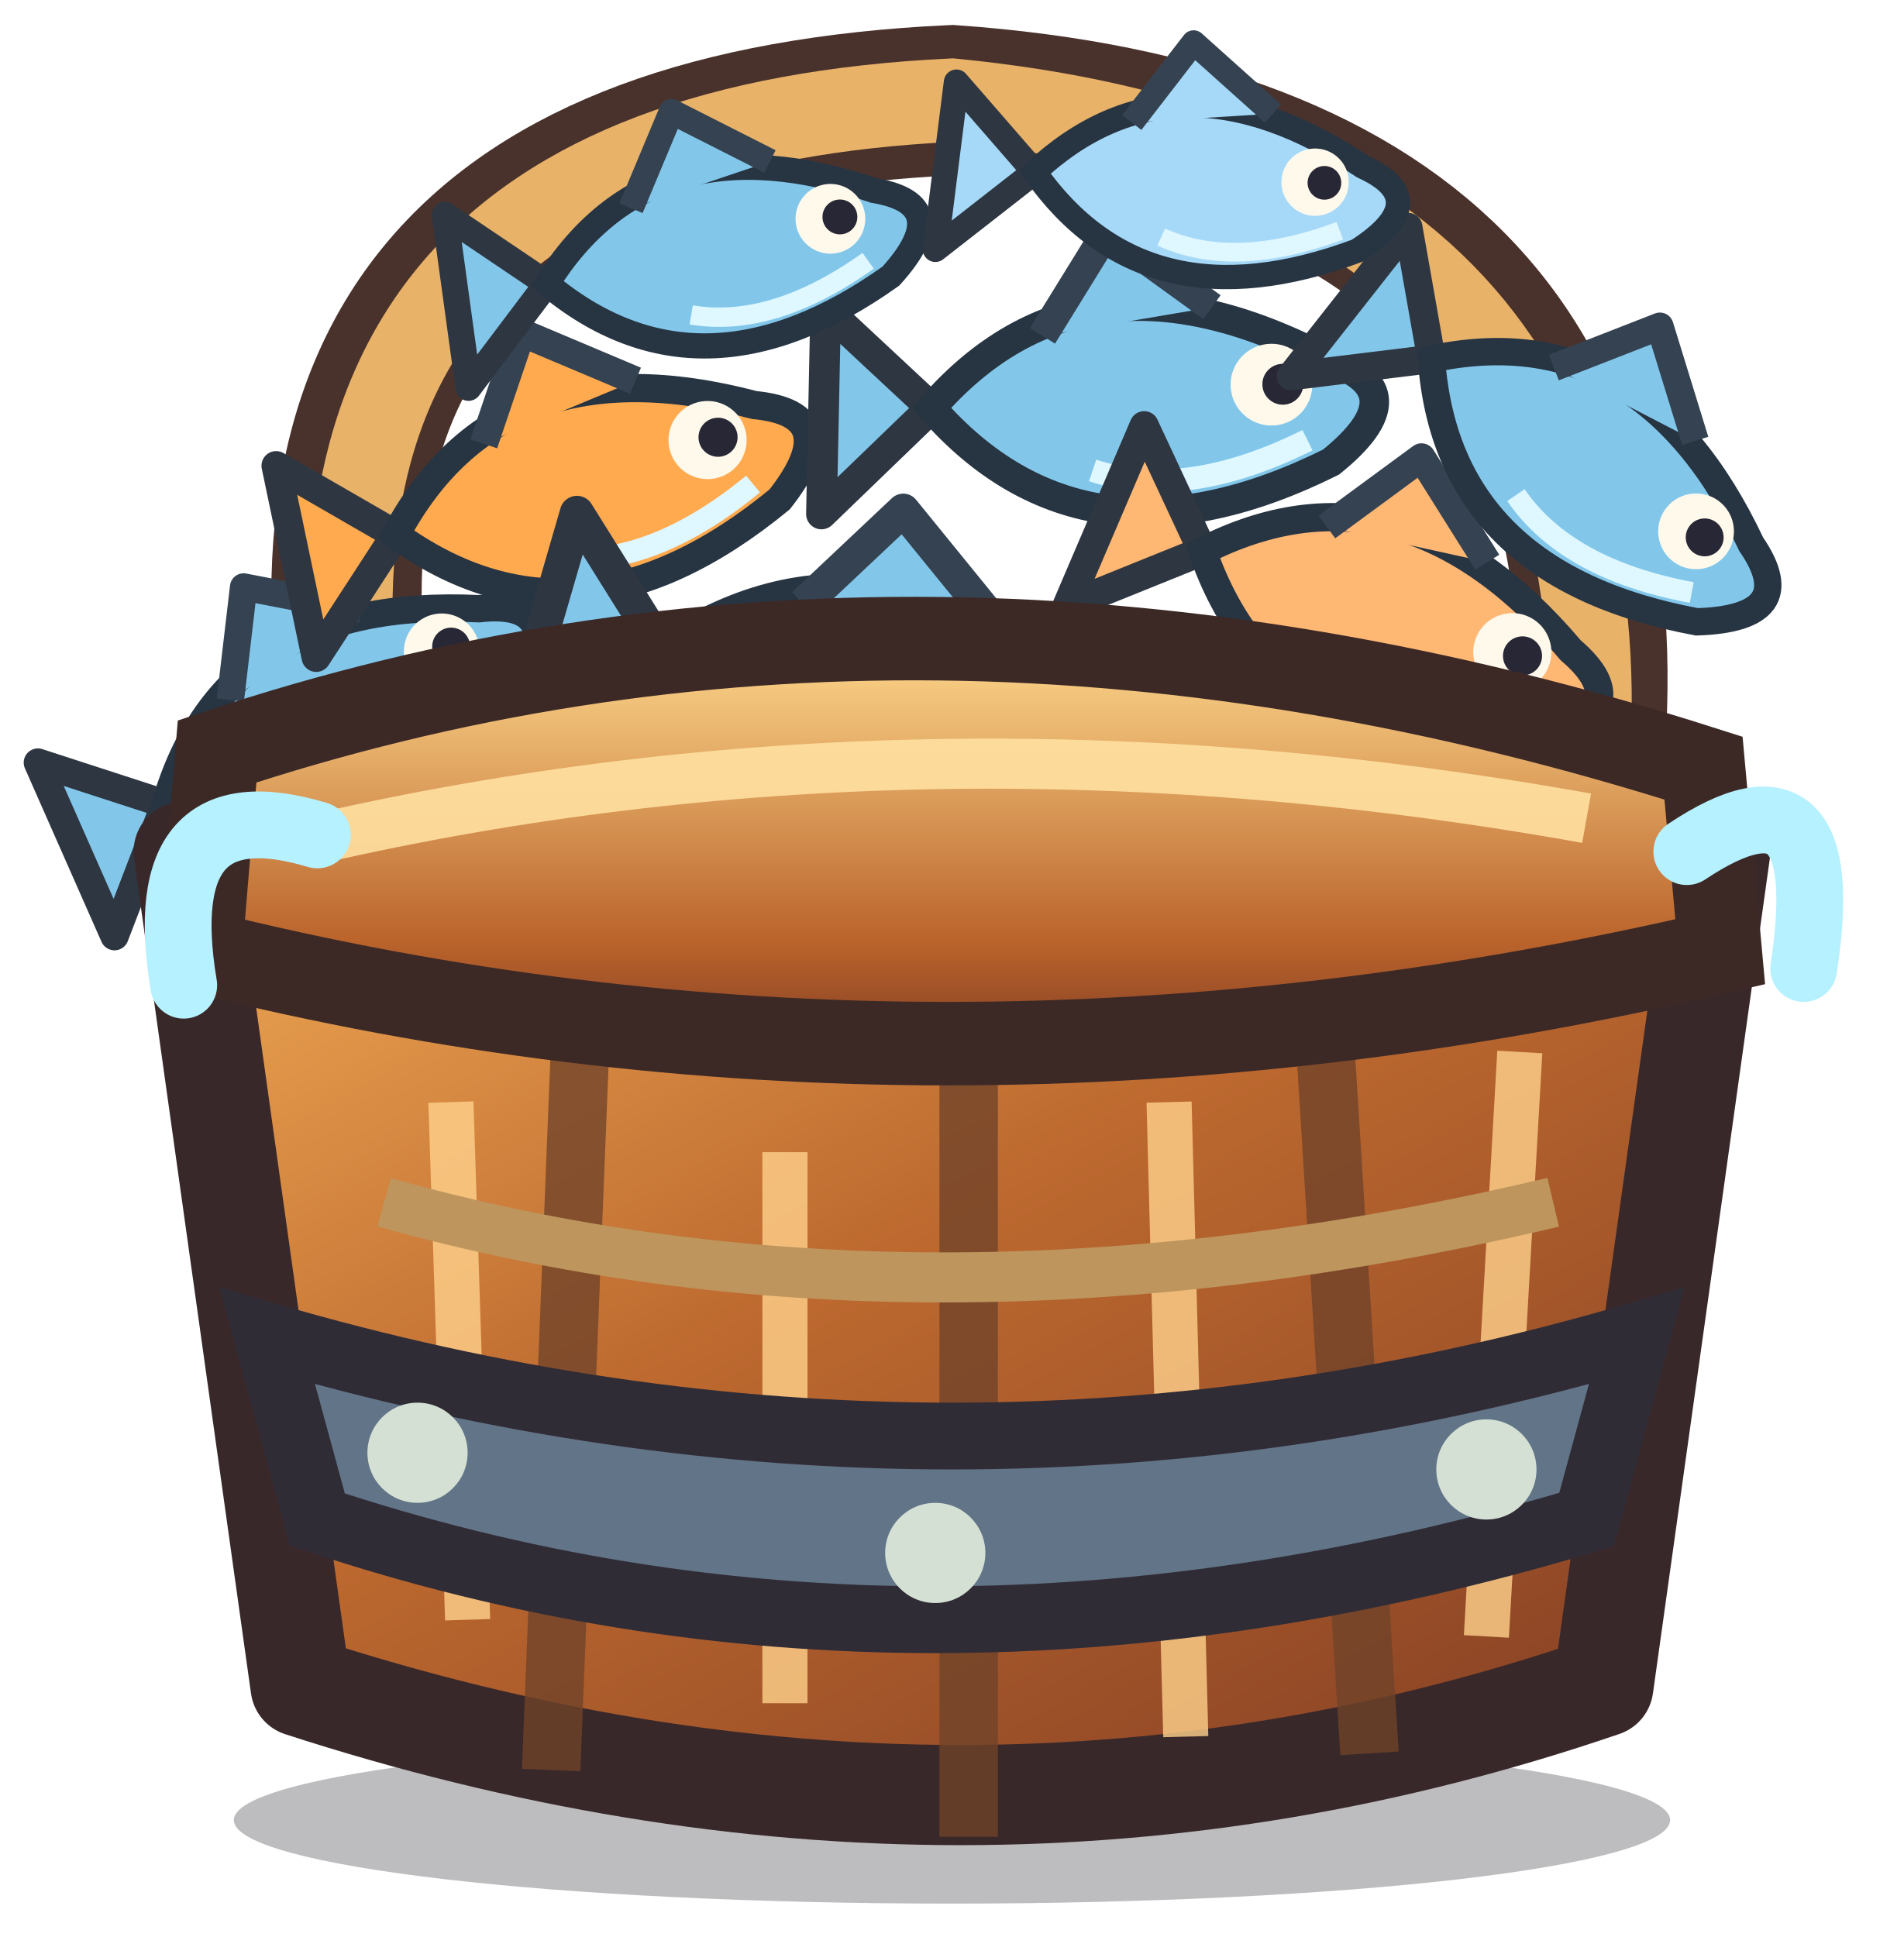
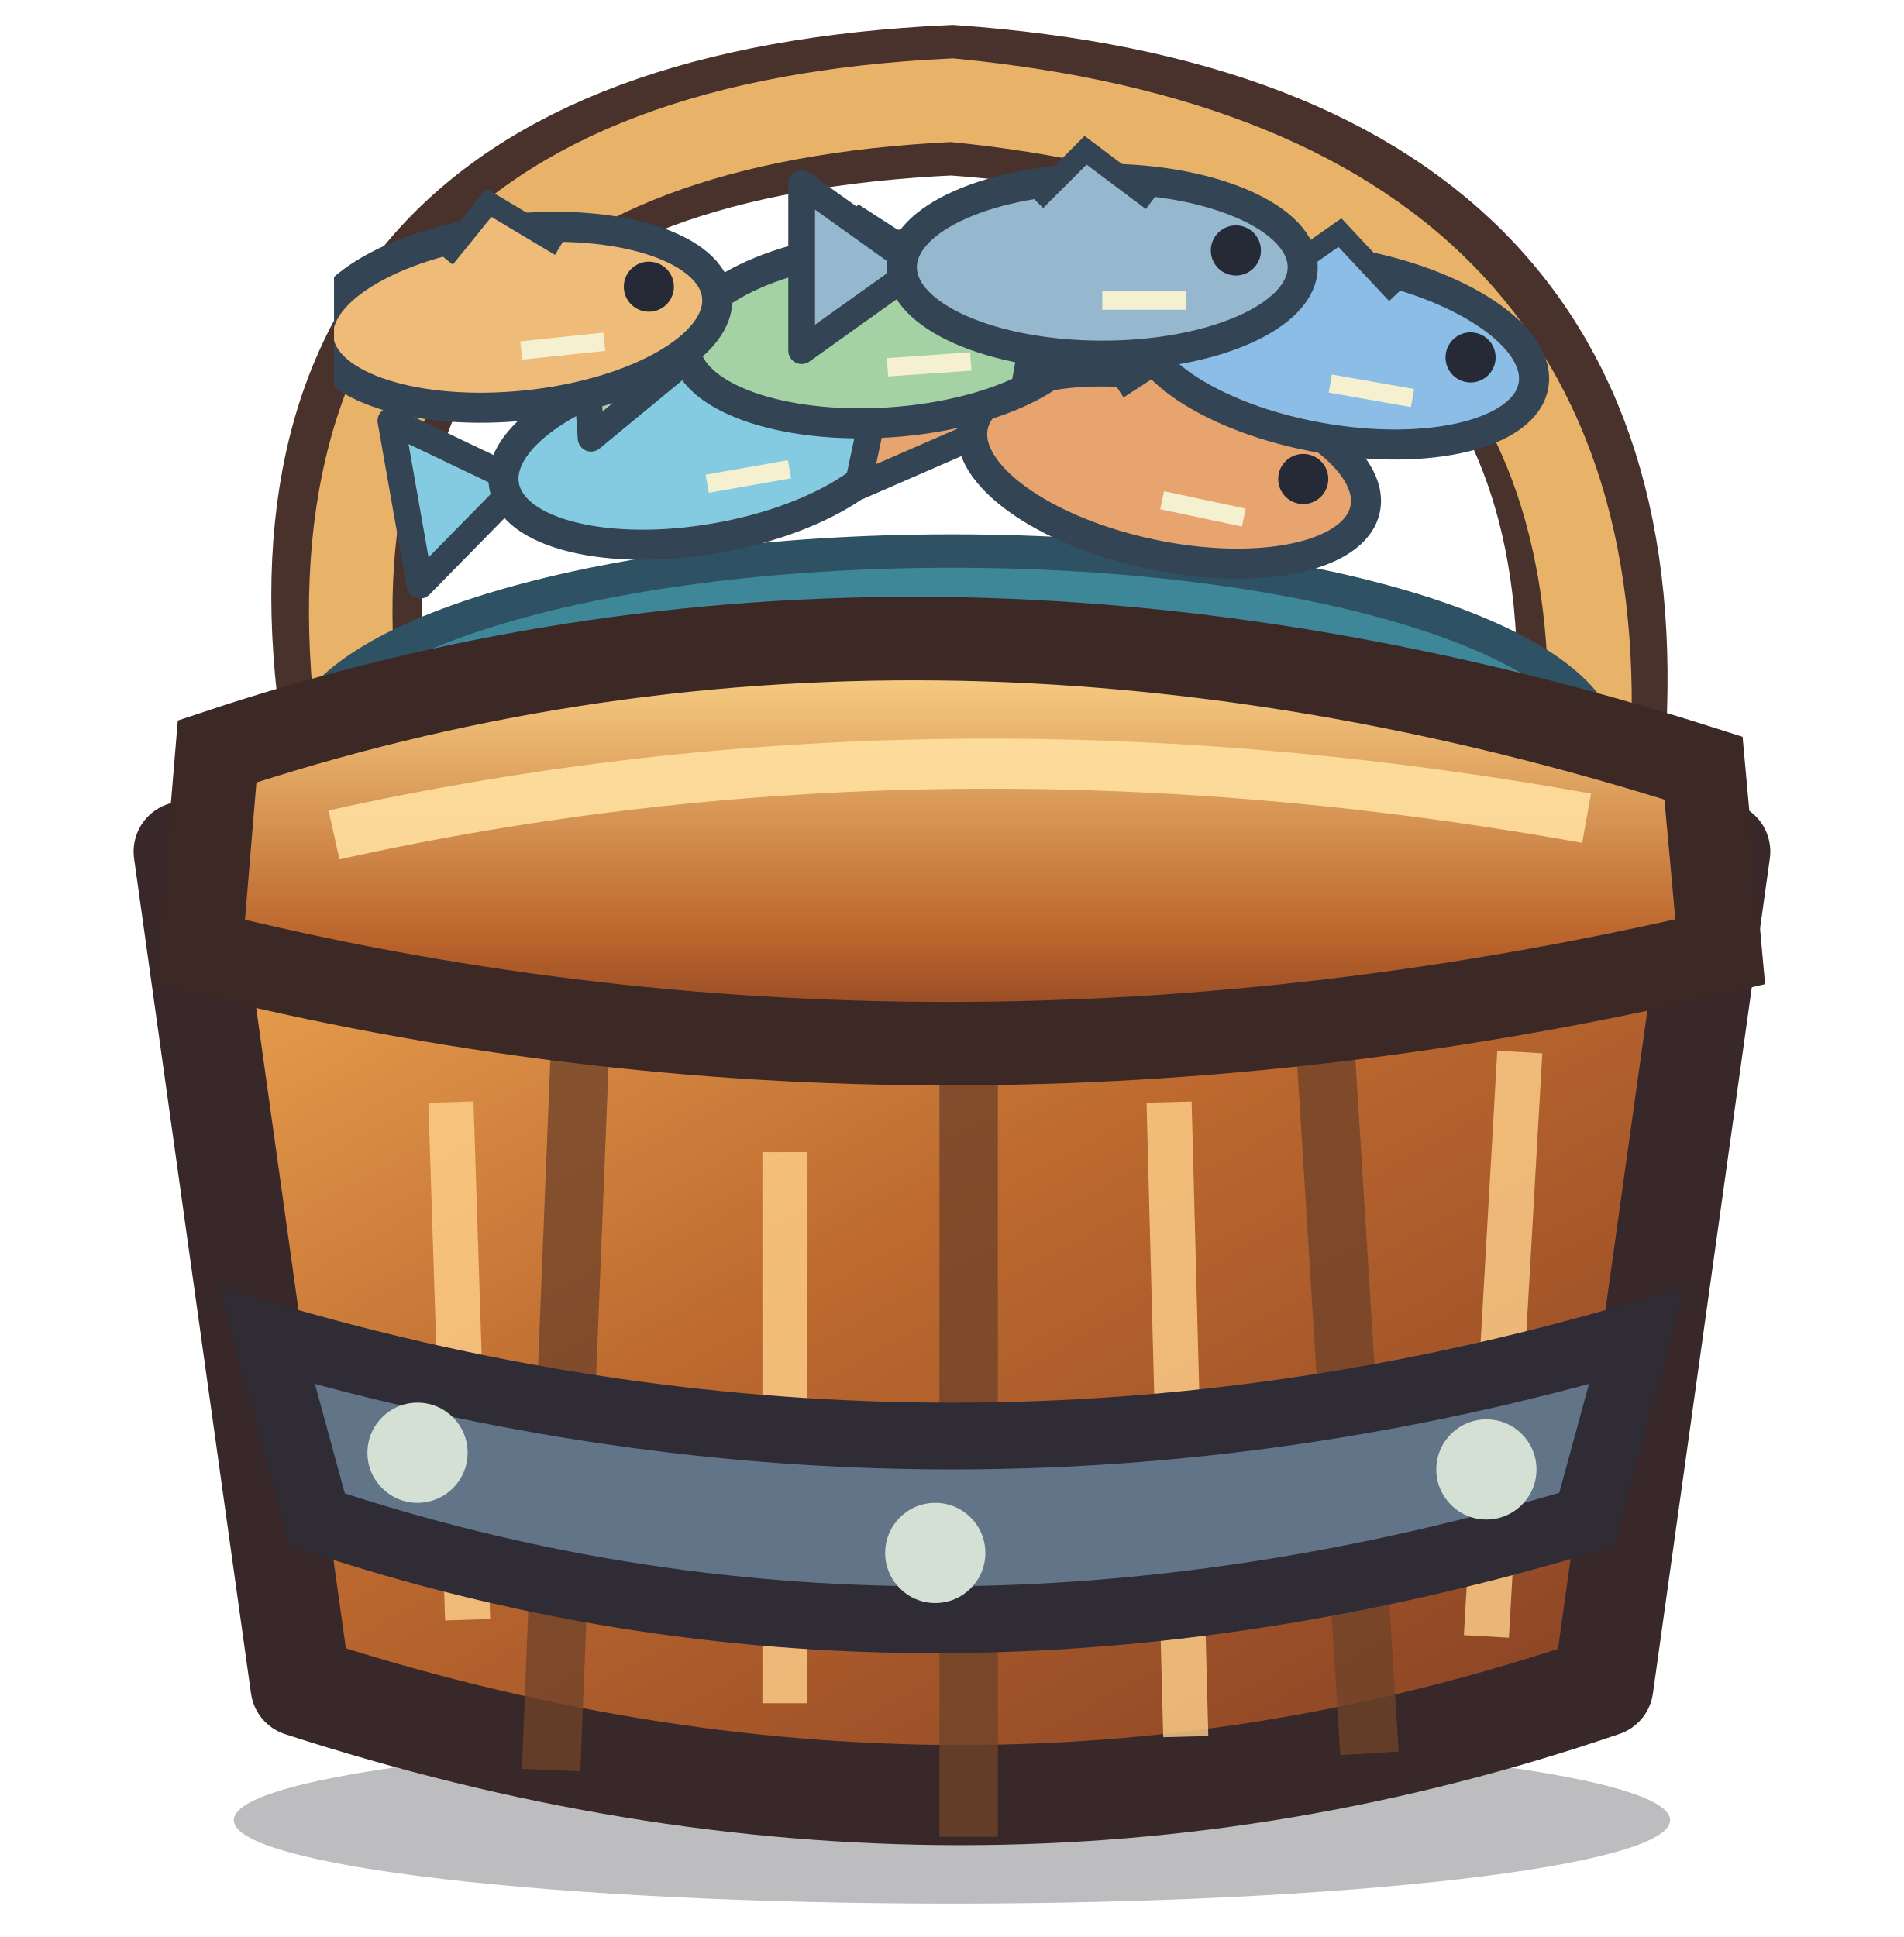
<svg xmlns="http://www.w3.org/2000/svg" viewBox="0 0 114 116" role="img" aria-label="Ведро с рыбой, состояние full">
  <defs>
    <linearGradient id="wood" x1="0" x2=".9" y1="0" y2="1">
      <stop stop-color="#f0aa55" />
      <stop offset=".46" stop-color="#bd692f" />
      <stop offset="1" stop-color="#864024" />
    </linearGradient>
    <linearGradient id="rim" x1="0" x2="0" y1="0" y2="1">
      <stop stop-color="#ffda8d" />
      <stop offset=".75" stop-color="#ba632b" />
      <stop offset="1" stop-color="#864125" />
    </linearGradient>
  </defs>
  <ellipse cx="57" cy="109" rx="43" ry="5" fill="#21202b" opacity=".3" />
  <path d="M22 47Q14 8 57 6Q99 9 95 47" fill="none" stroke="#4a322c" stroke-width="9" stroke-linecap="round" />
  <path d="M22 47Q15 8 57 6Q98 10 95 47" stroke="#e8b269" stroke-width="5" fill="none" stroke-linecap="round" />
-   <ellipse cx="57" cy="47" rx="42" ry="9" fill="#49a7c7" stroke="#2b596e" stroke-width="3" />
-   <g transform="translate(20 43) rotate(-27) scale(0.63)">
-     <path d="M-18 0L-27 -9L-28 9Z" fill="#82c7ea" stroke="#2e3641" stroke-width="2.7" stroke-linejoin="round" />
-     <path d="M-18 0Q-4 -15 17 -3Q25 0 17 6Q-5 16 -18 0Z" fill="#82c7ea" stroke="#273442" stroke-width="2.6" />
-     <path d="M-8 -6L-2 -15L7 -8" fill="#82c7ea" stroke="#344251" stroke-width="2.6" stroke-linejoin="round" />
-     <path d="M-4 6Q4 9 15 4" stroke="#dff7ff" stroke-width="2" fill="none" />
-     <circle cx="12" cy="-1" r="3.6" fill="#fff9ec" />
-     <circle cx="13" cy="-1" r="1.8" fill="#282735" />
-   </g>
-   <g transform="translate(35 29) rotate(-15) scale(0.65)">
-     <path d="M-18 0L-27 -9L-28 9Z" fill="#ffaa4f" stroke="#2e3641" stroke-width="2.7" stroke-linejoin="round" />
-     <path d="M-18 0Q-4 -15 17 -3Q25 0 17 6Q-5 16 -18 0Z" fill="#ffaa4f" stroke="#273442" stroke-width="2.6" />
-     <path d="M-8 -6L-2 -15L7 -8" fill="#ffaa4f" stroke="#344251" stroke-width="2.6" stroke-linejoin="round" />
-     <path d="M-4 6Q4 9 15 4" stroke="#dff7ff" stroke-width="2" fill="none" />
-     <circle cx="12" cy="-1" r="3.6" fill="#fff9ec" />
-     <circle cx="13" cy="-1" r="1.8" fill="#282735" />
-   </g>
-   <g transform="translate(53 42) rotate(13) scale(0.76)">
-     <path d="M-18 0L-27 -9L-28 9Z" fill="#82c7ea" stroke="#2e3641" stroke-width="2.7" stroke-linejoin="round" />
-     <path d="M-18 0Q-4 -15 17 -3Q25 0 17 6Q-5 16 -18 0Z" fill="#82c7ea" stroke="#273442" stroke-width="2.6" />
-     <path d="M-8 -6L-2 -15L7 -8" fill="#82c7ea" stroke="#344251" stroke-width="2.6" stroke-linejoin="round" />
-     <path d="M-4 6Q4 9 15 4" stroke="#dff7ff" stroke-width="2" fill="none" />
-     <circle cx="12" cy="-1" r="3.6" fill="#fff9ec" />
-     <circle cx="13" cy="-1" r="1.8" fill="#282735" />
-   </g>
-   <g transform="translate(68 24) rotate(-2) scale(0.68)">
-     <path d="M-18 0L-27 -9L-28 9Z" fill="#82c7ea" stroke="#2e3641" stroke-width="2.7" stroke-linejoin="round" />
-     <path d="M-18 0Q-4 -15 17 -3Q25 0 17 6Q-5 16 -18 0Z" fill="#82c7ea" stroke="#273442" stroke-width="2.6" />
-     <path d="M-8 -6L-2 -15L7 -8" fill="#82c7ea" stroke="#344251" stroke-width="2.6" stroke-linejoin="round" />
-     <path d="M-4 6Q4 9 15 4" stroke="#dff7ff" stroke-width="2" fill="none" />
-     <circle cx="12" cy="-1" r="3.6" fill="#fff9ec" />
-     <circle cx="13" cy="-1" r="1.8" fill="#282735" />
-   </g>
-   <g transform="translate(83 37) rotate(20) scale(0.65)">
-     <path d="M-18 0L-27 -9L-28 9Z" fill="#ffb774" stroke="#2e3641" stroke-width="2.7" stroke-linejoin="round" />
-     <path d="M-18 0Q-4 -15 17 -3Q25 0 17 6Q-5 16 -18 0Z" fill="#ffb774" stroke="#273442" stroke-width="2.6" />
-     <path d="M-8 -6L-2 -15L7 -8" fill="#ffb774" stroke="#344251" stroke-width="2.6" stroke-linejoin="round" />
-     <path d="M-4 6Q4 9 15 4" stroke="#dff7ff" stroke-width="2" fill="none" />
-     <circle cx="12" cy="-1" r="3.6" fill="#fff9ec" />
-     <circle cx="13" cy="-1" r="1.8" fill="#282735" />
-   </g>
-   <g transform="translate(95 28) rotate(35) scale(0.63)">
-     <path d="M-18 0L-27 -9L-28 9Z" fill="#82c7ea" stroke="#2e3641" stroke-width="2.7" stroke-linejoin="round" />
-     <path d="M-18 0Q-4 -15 17 -3Q25 0 17 6Q-5 16 -18 0Z" fill="#82c7ea" stroke="#273442" stroke-width="2.6" />
-     <path d="M-8 -6L-2 -15L7 -8" fill="#82c7ea" stroke="#344251" stroke-width="2.6" stroke-linejoin="round" />
-     <path d="M-4 6Q4 9 15 4" stroke="#dff7ff" stroke-width="2" fill="none" />
-     <circle cx="12" cy="-1" r="3.6" fill="#fff9ec" />
-     <circle cx="13" cy="-1" r="1.8" fill="#282735" />
-   </g>
-   <g transform="translate(43 15) rotate(-11) scale(0.58)">
-     <path d="M-18 0L-27 -9L-28 9Z" fill="#82c7ea" stroke="#2e3641" stroke-width="2.7" stroke-linejoin="round" />
-     <path d="M-18 0Q-4 -15 17 -3Q25 0 17 6Q-5 16 -18 0Z" fill="#82c7ea" stroke="#273442" stroke-width="2.6" />
-     <path d="M-8 -6L-2 -15L7 -8" fill="#82c7ea" stroke="#344251" stroke-width="2.6" stroke-linejoin="round" />
-     <path d="M-4 6Q4 9 15 4" stroke="#dff7ff" stroke-width="2" fill="none" />
-     <circle cx="12" cy="-1" r="3.6" fill="#fff9ec" />
-     <circle cx="13" cy="-1" r="1.8" fill="#282735" />
-   </g>
-   <g transform="translate(72 11) rotate(4) scale(0.56)">
-     <path d="M-18 0L-27 -9L-28 9Z" fill="#a6d9f8" stroke="#2e3641" stroke-width="2.7" stroke-linejoin="round" />
-     <path d="M-18 0Q-4 -15 17 -3Q25 0 17 6Q-5 16 -18 0Z" fill="#a6d9f8" stroke="#273442" stroke-width="2.6" />
-     <path d="M-8 -6L-2 -15L7 -8" fill="#a6d9f8" stroke="#344251" stroke-width="2.6" stroke-linejoin="round" />
-     <path d="M-4 6Q4 9 15 4" stroke="#dff7ff" stroke-width="2" fill="none" />
-     <circle cx="12" cy="-1" r="3.6" fill="#fff9ec" />
-     <circle cx="13" cy="-1" r="1.8" fill="#282735" />
-   </g>
+   <ellipse cx="57" cy="47" rx="42" ry="9" fill="#4d3326" stroke="#2b2020" stroke-width="3" />
  <path d="M11 51Q57 61 103 51L96 101Q58 114 18 101Z" fill="url(#wood)" stroke="#39282a" stroke-width="6" stroke-linejoin="round" />
  <path d="M35 56L33 106M58 62L58 110M79 57L82 105" stroke="#704329" stroke-width="3.5" opacity=".78" />
  <path d="M27 66L28 97M47 69L47 102M70 66L71 104M91 63L89 98" stroke="#ffd18b" stroke-width="2.7" opacity=".8" />
  <path d="M16 80Q57 92 98 80L95 91Q55 103 19 91Z" fill="#627487" stroke="#302c36" stroke-width="4" />
  <circle cx="25" cy="87" r="3" fill="#d4e0d3" />
  <circle cx="56" cy="93" r="3" fill="#d4e0d3" />
  <circle cx="89" cy="88" r="3" fill="#d4e0d3" />
+   <ellipse cx="57" cy="45" rx="39" ry="12" fill="#3e8798" stroke="#2e5164" stroke-width="2" />
+   <defs>
+     <clipPath id="fish-opening">
+       <rect x="20" y="8" width="75" height="30" />
+     </clipPath>
+   </defs>
+   <g clip-path="url(#fish-opening)">
+     <g transform="translate(42 27) rotate(-10)">
+       <path d="M-11 0 -18 -5 -18 5Z" fill="#84cbe1" stroke="#334454" stroke-width="1.6" stroke-linejoin="round" />
+       <ellipse cx="0" cy="0" rx="12" ry="5.3" fill="#84cbe1" stroke="#334454" stroke-width="1.8" />
+       <path d="M-4 -4 -1 -7 3 -4" stroke="#334454" stroke-width="1.3" fill="#84cbe1" />
+       <circle cx="8" cy="-1" r="1.5" fill="#252a36" />
+       <path d="M0 2 5 2" stroke="#f5f0cf" stroke-width="1.1" />
+     </g>
+     <g transform="translate(70 28) rotate(12)">
+       <path d="M-11 0 -18 -5 -18 5Z" fill="#e7a46f" stroke="#334454" stroke-width="1.6" stroke-linejoin="round" />
+       <ellipse cx="0" cy="0" rx="12" ry="5.3" fill="#e7a46f" stroke="#334454" stroke-width="1.8" />
+       <path d="M-4 -4 -1 -7 3 -4" stroke="#334454" stroke-width="1.3" fill="#e7a46f" />
+       <circle cx="8" cy="-1" r="1.5" fill="#252a36" />
+       <path d="M0 2 5 2" stroke="#f5f0cf" stroke-width="1.1" />
+     </g>
+     <g transform="translate(53 20) rotate(-4)">
+       <path d="M-11 0 -18 -5 -18 5Z" fill="#a4d2a5" stroke="#334454" stroke-width="1.6" stroke-linejoin="round" />
+       <ellipse cx="0" cy="0" rx="12" ry="5.3" fill="#a4d2a5" stroke="#334454" stroke-width="1.8" />
+       <path d="M-4 -4 -1 -7 3 -4" stroke="#334454" stroke-width="1.3" fill="#a4d2a5" />
+       <circle cx="8" cy="-1" r="1.5" fill="#252a36" />
+       <path d="M0 2 5 2" stroke="#f5f0cf" stroke-width="1.1" />
+     </g>
+     <g transform="translate(80 21) rotate(10)">
+       <path d="M-11 0 -18 -5 -18 5Z" fill="#8cbde7" stroke="#334454" stroke-width="1.6" stroke-linejoin="round" />
+       <ellipse cx="0" cy="0" rx="12" ry="5.3" fill="#8cbde7" stroke="#334454" stroke-width="1.8" />
+       <path d="M-4 -4 -1 -7 3 -4" stroke="#334454" stroke-width="1.3" fill="#8cbde7" />
+       <circle cx="8" cy="-1" r="1.5" fill="#252a36" />
+       <path d="M0 2 5 2" stroke="#f5f0cf" stroke-width="1.1" />
+     </g>
+     <g transform="translate(31 19) rotate(-6)">
+       <path d="M-11 0 -18 -5 -18 5Z" fill="#efbb79" stroke="#334454" stroke-width="1.6" stroke-linejoin="round" />
+       <ellipse cx="0" cy="0" rx="12" ry="5.3" fill="#efbb79" stroke="#334454" stroke-width="1.8" />
+       <path d="M-4 -4 -1 -7 3 -4" stroke="#334454" stroke-width="1.3" fill="#efbb79" />
+       <circle cx="8" cy="-1" r="1.5" fill="#252a36" />
+       <path d="M0 2 5 2" stroke="#f5f0cf" stroke-width="1.1" />
+     </g>
+     <g transform="translate(66 16) rotate(0)">
+       <path d="M-11 0 -18 -5 -18 5Z" fill="#96b8cf" stroke="#334454" stroke-width="1.6" stroke-linejoin="round" />
+       <ellipse cx="0" cy="0" rx="12" ry="5.3" fill="#96b8cf" stroke="#334454" stroke-width="1.8" />
+       <path d="M-4 -4 -1 -7 3 -4" stroke="#334454" stroke-width="1.3" fill="#96b8cf" />
+       <circle cx="8" cy="-1" r="1.5" fill="#252a36" />
+       <path d="M0 2 5 2" stroke="#f5f0cf" stroke-width="1.1" />
+     </g>
+   </g>
  <path d="M13 45Q55 31 102 46L103 57Q56 68 12 57Z" fill="url(#rim)" stroke="#3c2926" stroke-width="5" />
  <path d="M20 50Q56 42 95 49" stroke="#ffe0a0" stroke-width="3" fill="none" opacity=".9" />
-   <path d="M23 72Q55 81 93 72" fill="none" stroke="#bd955d" stroke-width="3" />
-   <path d="M19 50Q9 47 11 59M101 51Q110 45 108 58" stroke="#b6f1ff" stroke-width="4" fill="none" stroke-linecap="round" />
</svg>
